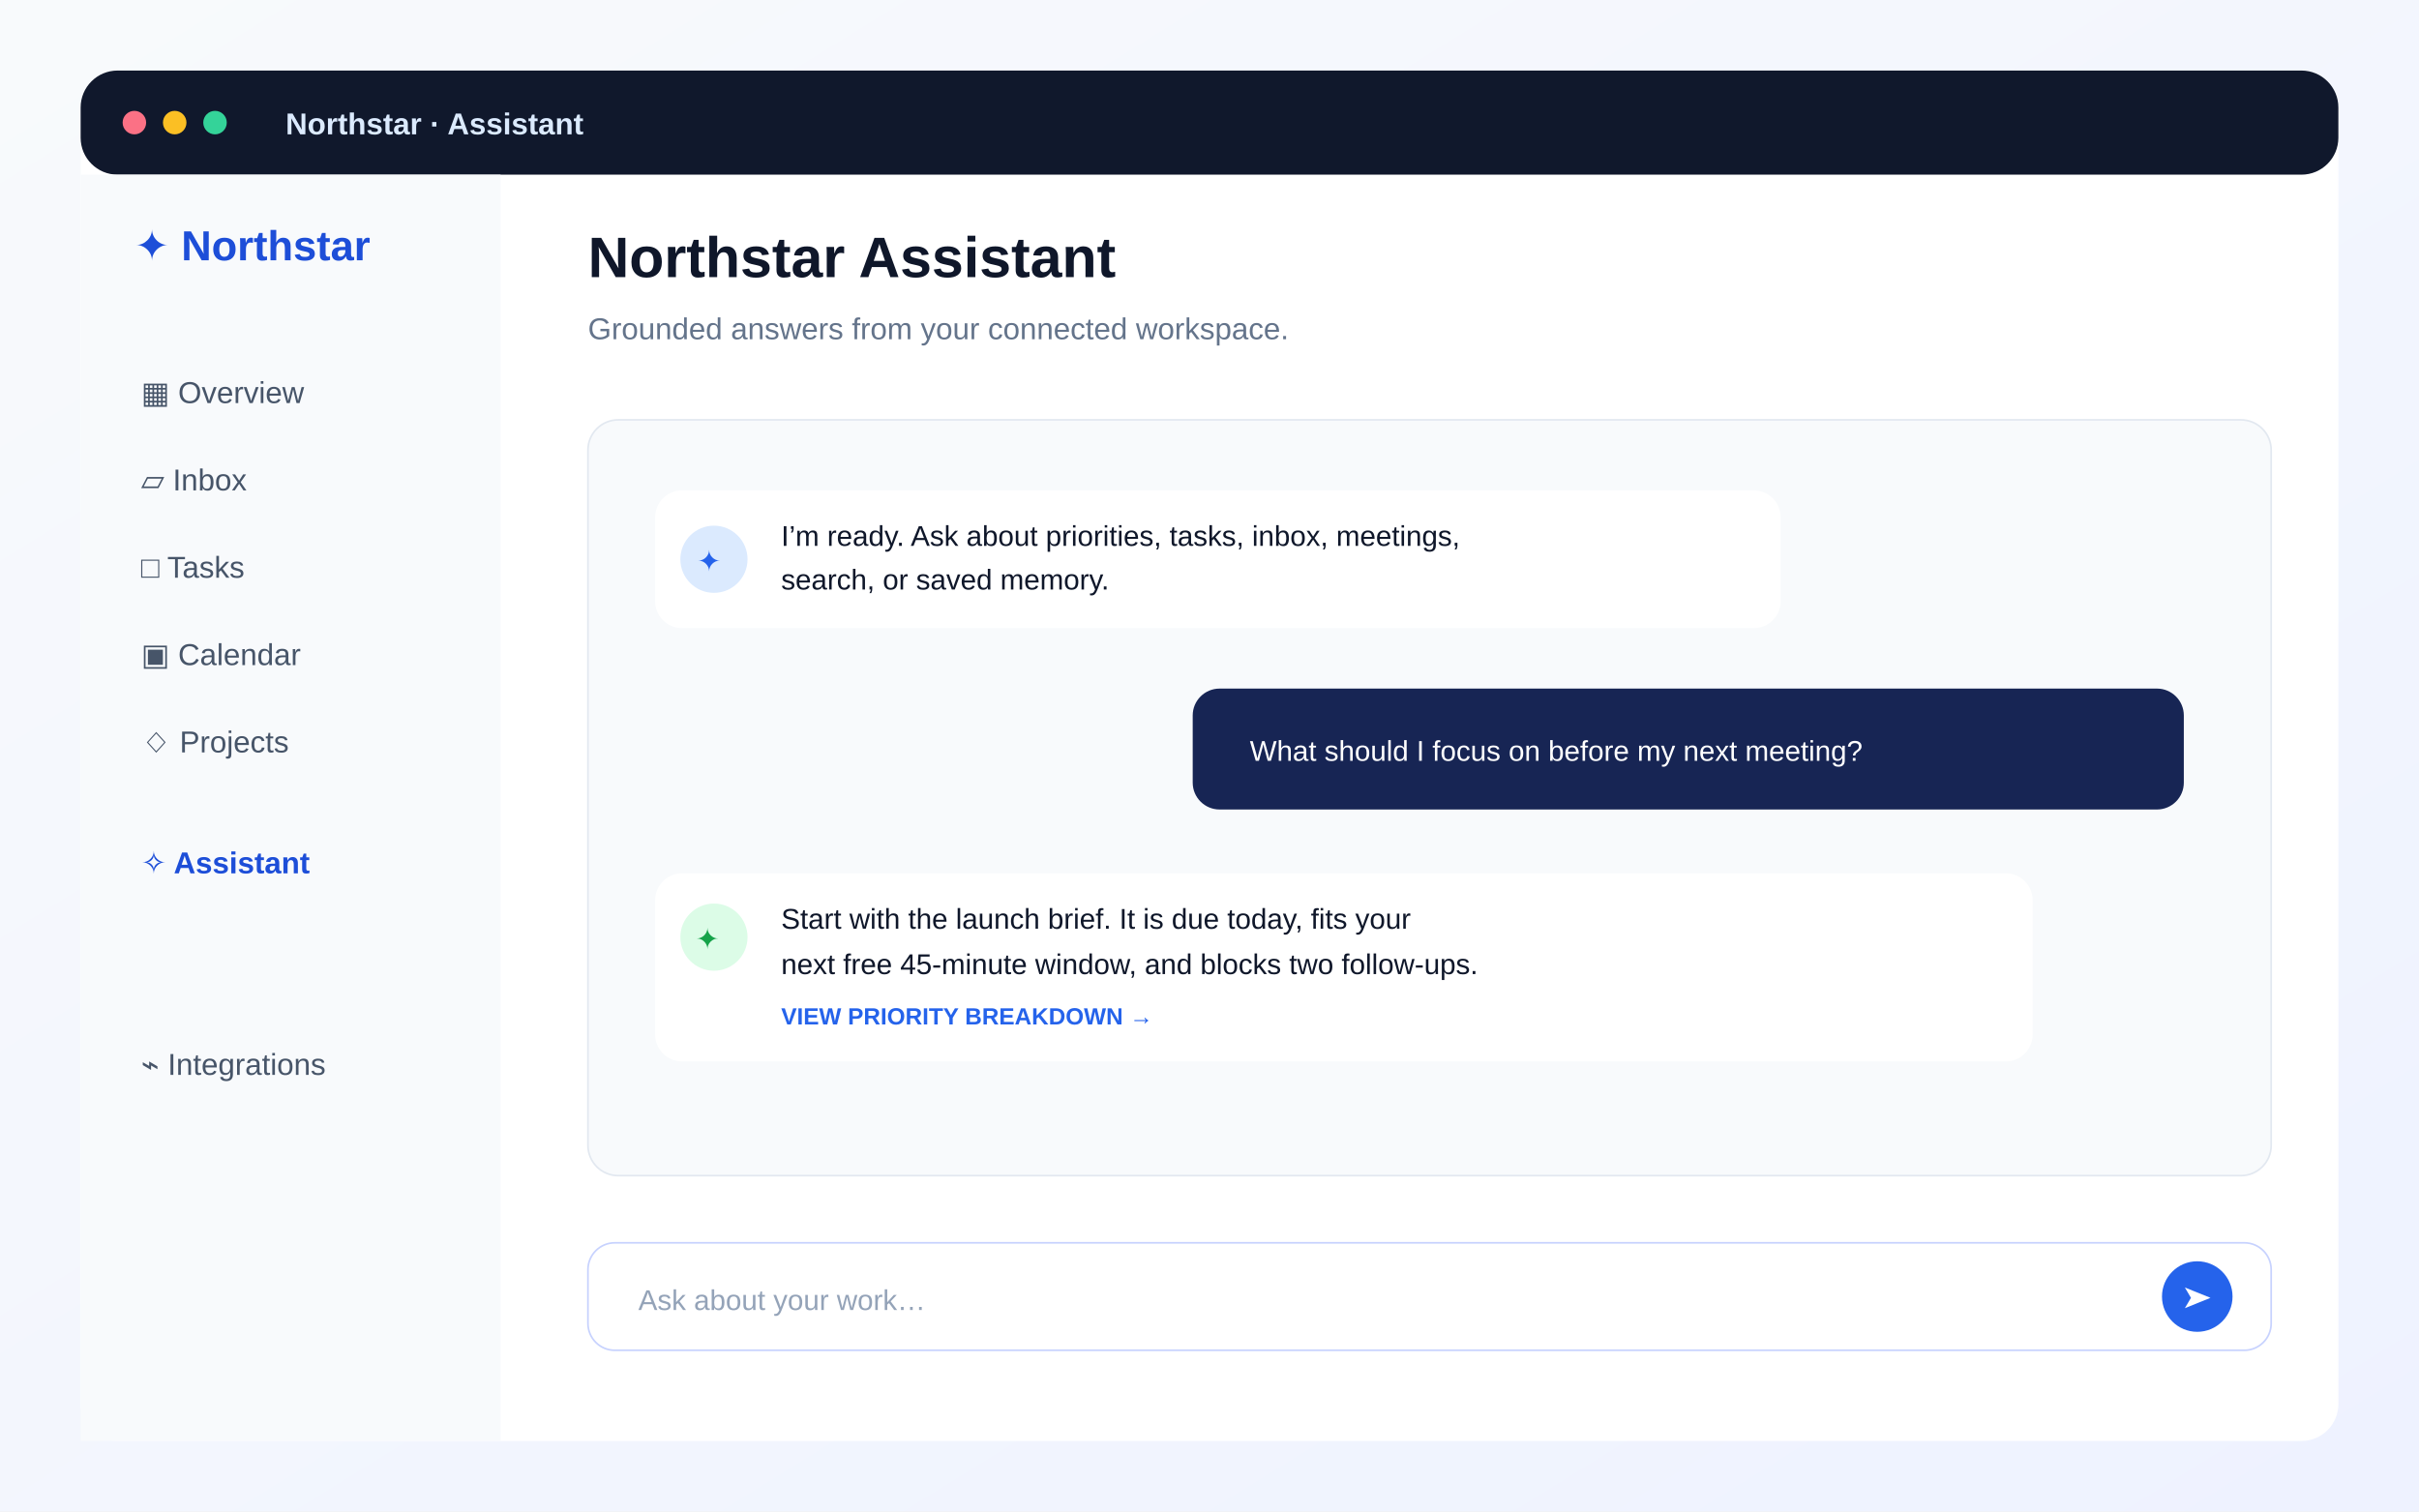
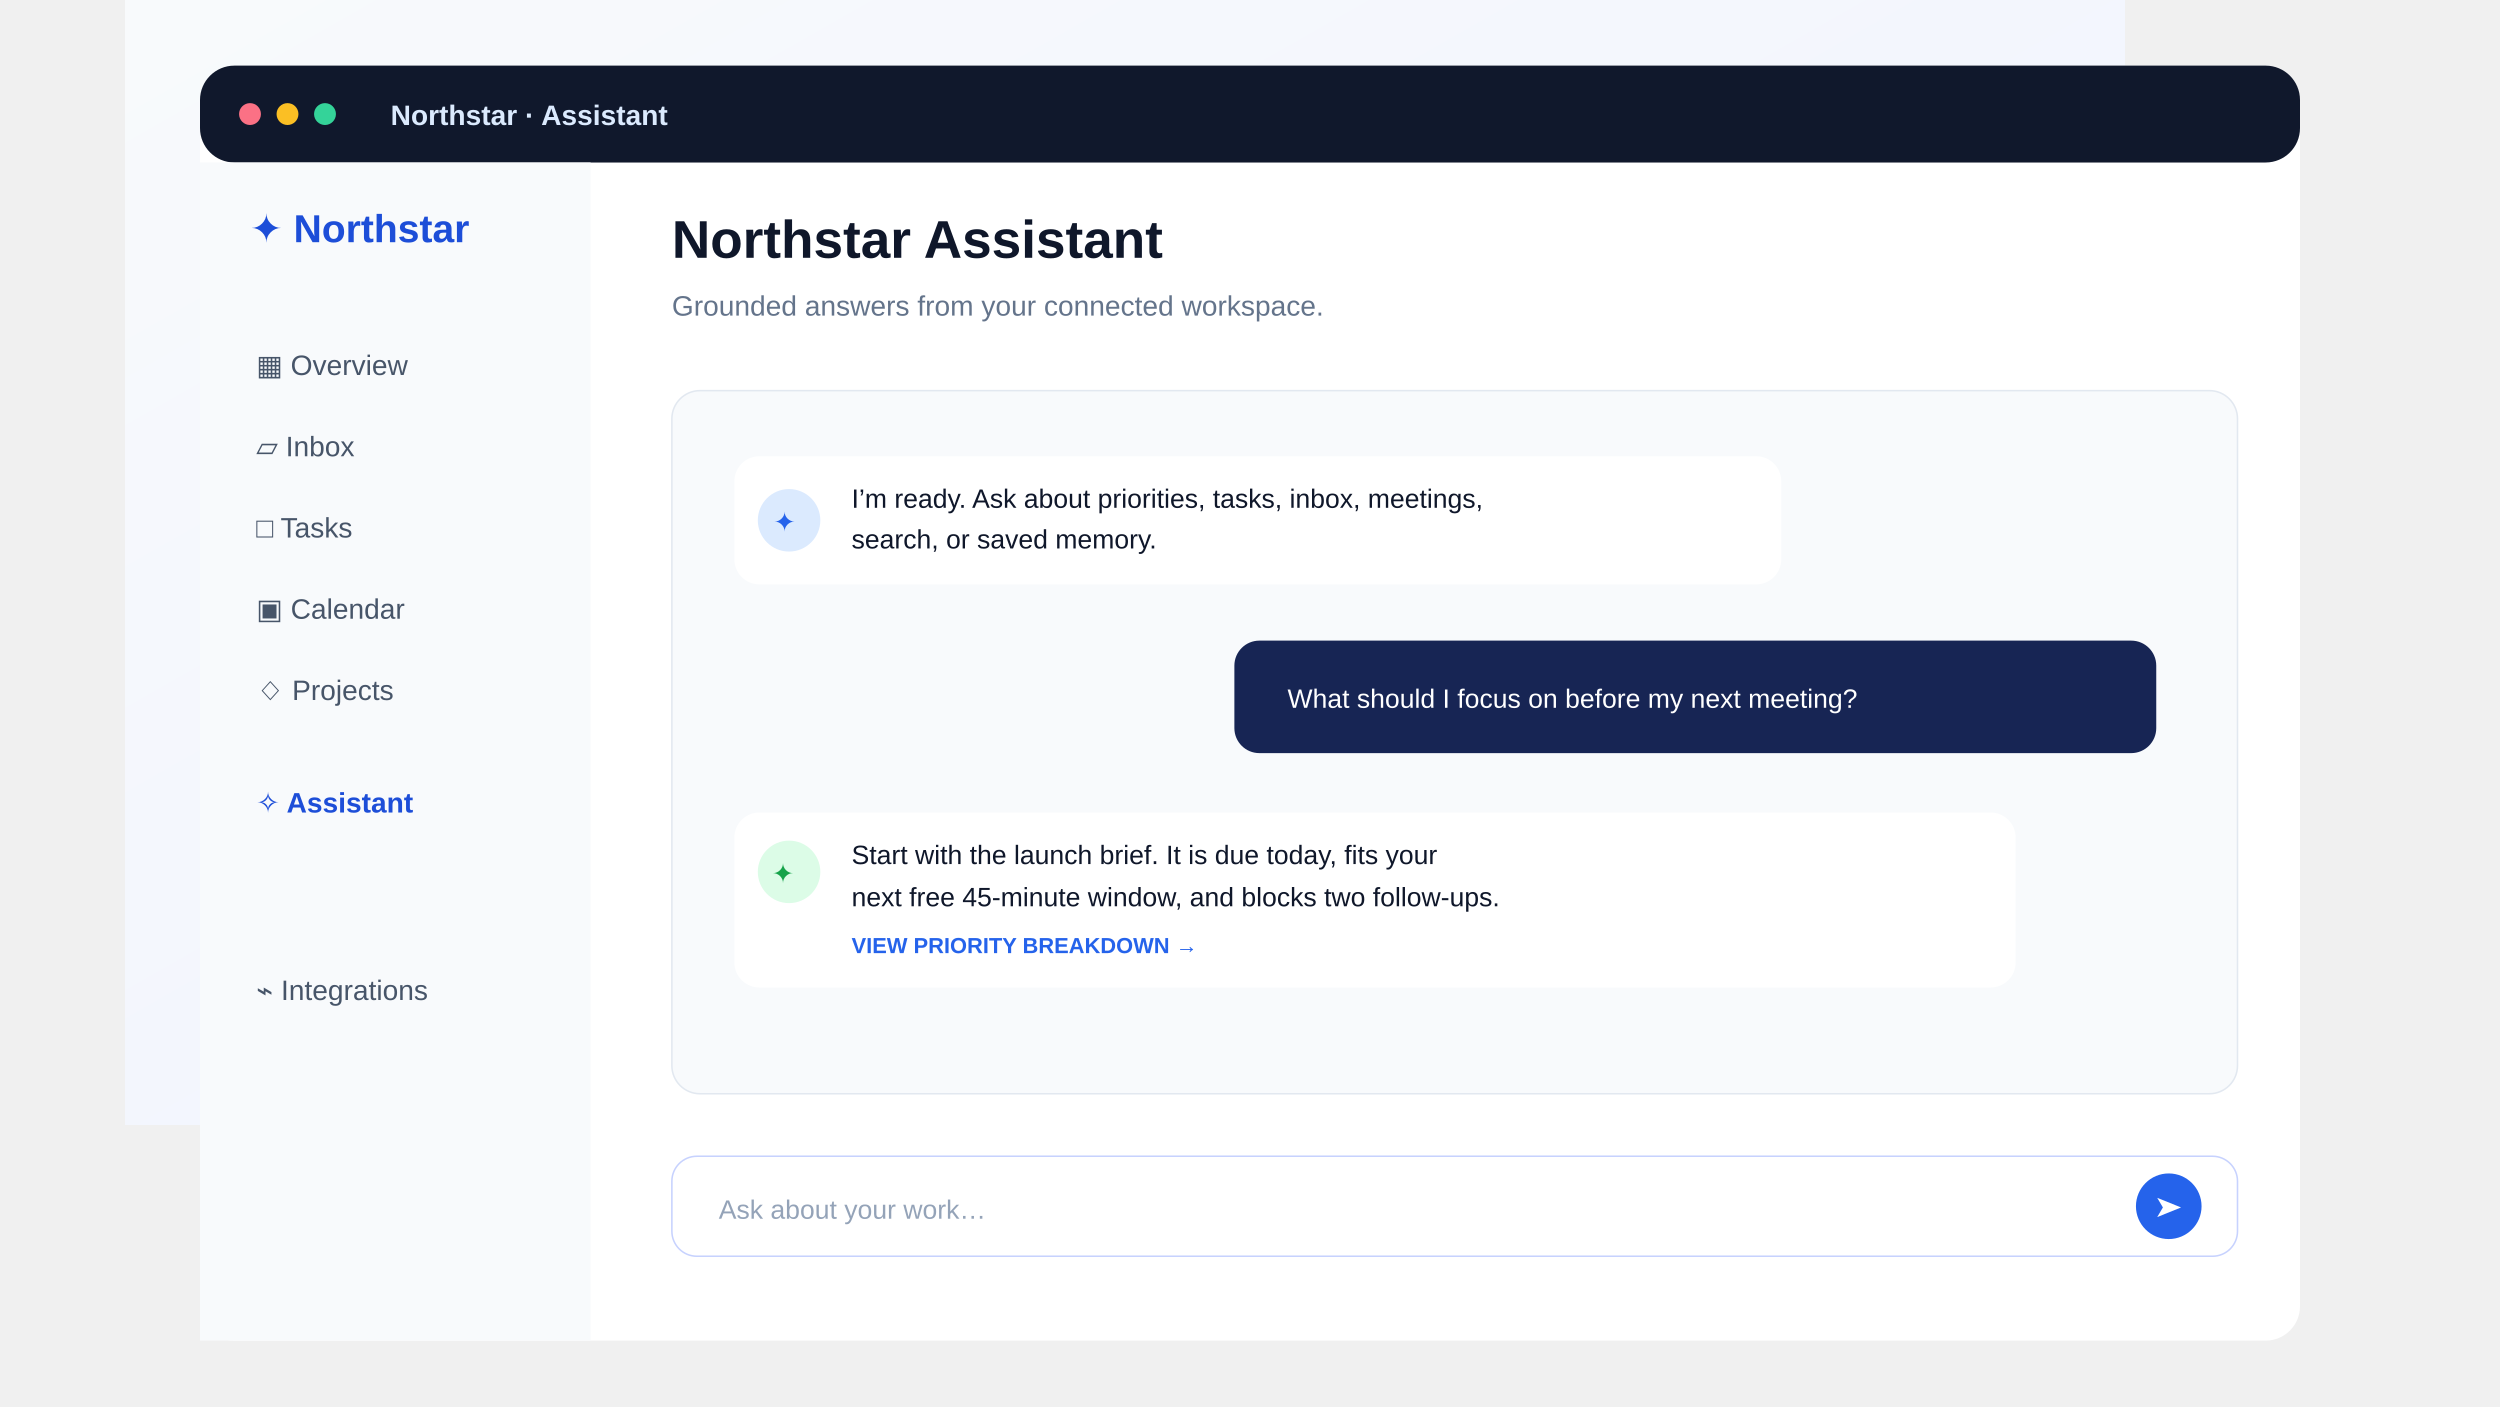
- <svg xmlns="http://www.w3.org/2000/svg" width="1440" height="900" viewBox="0 0 1440 900">
+ <svg xmlns="http://www.w3.org/2000/svg" width="1280" height="720" viewBox="0 0 1440 900">
  <defs>
    <linearGradient id="b" x2="1" y2="1">
      <stop stop-color="#f8fafc" />
      <stop offset="1" stop-color="#eef2ff" />
    </linearGradient>
  </defs>
-   <rect width="1440" height="900" fill="url(#b)" />
+   <rect width="1280" height="720" fill="url(#b)" />
  <rect x="48" y="42" width="1344" height="816" rx="22" fill="#fff" />
  <rect x="48" y="42" width="1344" height="62" rx="22" fill="#10182c" />
  <circle cx="80" cy="73" r="7" fill="#fb7185" />
  <circle cx="104" cy="73" r="7" fill="#fbbf24" />
  <circle cx="128" cy="73" r="7" fill="#34d399" />
  <text x="170" y="80" fill="#dbeafe" font-family="Arial" font-size="18" font-weight="700">Northstar · Assistant</text>
  <rect x="48" y="104" width="250" height="754" fill="#f8fafc" />
  <text x="80" y="155" fill="#1d4ed8" font-family="Arial" font-size="25" font-weight="800">✦ Northstar</text>
  <g font-family="Arial" font-size="18" fill="#475569">
    <text x="84" y="240">▦  Overview</text>
    <text x="84" y="292">▱  Inbox</text>
    <text x="84" y="344">□  Tasks</text>
    <text x="84" y="396">▣  Calendar</text>
    <text x="84" y="448">◇  Projects</text>
    <text x="84" y="520" fill="#1d4ed8" font-weight="700">✧  Assistant</text>
    <text x="84" y="640">⌁  Integrations</text>
  </g>
  <text x="350" y="165" fill="#0f172a" font-family="Arial" font-size="34" font-weight="800">Northstar Assistant</text>
  <text x="350" y="202" fill="#64748b" font-family="Arial" font-size="18">Grounded answers from your connected workspace.</text>
  <rect x="350" y="250" width="1002" height="450" rx="18" fill="#f8fafc" stroke="#e2e8f0" />
  <g font-family="Arial">
    <rect x="390" y="292" width="670" height="82" rx="16" fill="#fff" />
    <circle cx="425" cy="333" r="20" fill="#dbeafe" />
    <text x="415" y="340" fill="#2563eb" font-size="17" font-weight="700">✦</text>
    <text x="465" y="325" fill="#0f172a" font-size="17">I’m ready. Ask about priorities, tasks, inbox, meetings,</text>
    <text x="465" y="351" fill="#0f172a" font-size="17">search, or saved memory.</text>
    <rect x="710" y="410" width="590" height="72" rx="16" fill="#172554" />
    <text x="744" y="453" fill="#fff" font-size="17">What should I focus on before my next meeting?</text>
    <rect x="390" y="520" width="820" height="112" rx="16" fill="#fff" />
    <circle cx="425" cy="558" r="20" fill="#dcfce7" />
    <text x="414" y="565" fill="#16a34a" font-size="17" font-weight="700">✦</text>
    <text x="465" y="553" fill="#0f172a" font-size="17">Start with the launch brief. It is due today, fits your</text>
    <text x="465" y="580" fill="#0f172a" font-size="17">next free 45-minute window, and blocks two follow-ups.</text>
    <text x="465" y="610" fill="#2563eb" font-size="14" font-weight="700">VIEW PRIORITY BREAKDOWN →</text>
  </g>
  <rect x="350" y="740" width="1002" height="64" rx="16" fill="#fff" stroke="#c7d2fe" />
  <text x="380" y="780" fill="#94a3b8" font-family="Arial" font-size="17">Ask about your work…</text>
  <circle cx="1308" cy="772" r="21" fill="#2563eb" />
  <text x="1300" y="779" fill="#fff" font-size="18">➤</text>
</svg>
